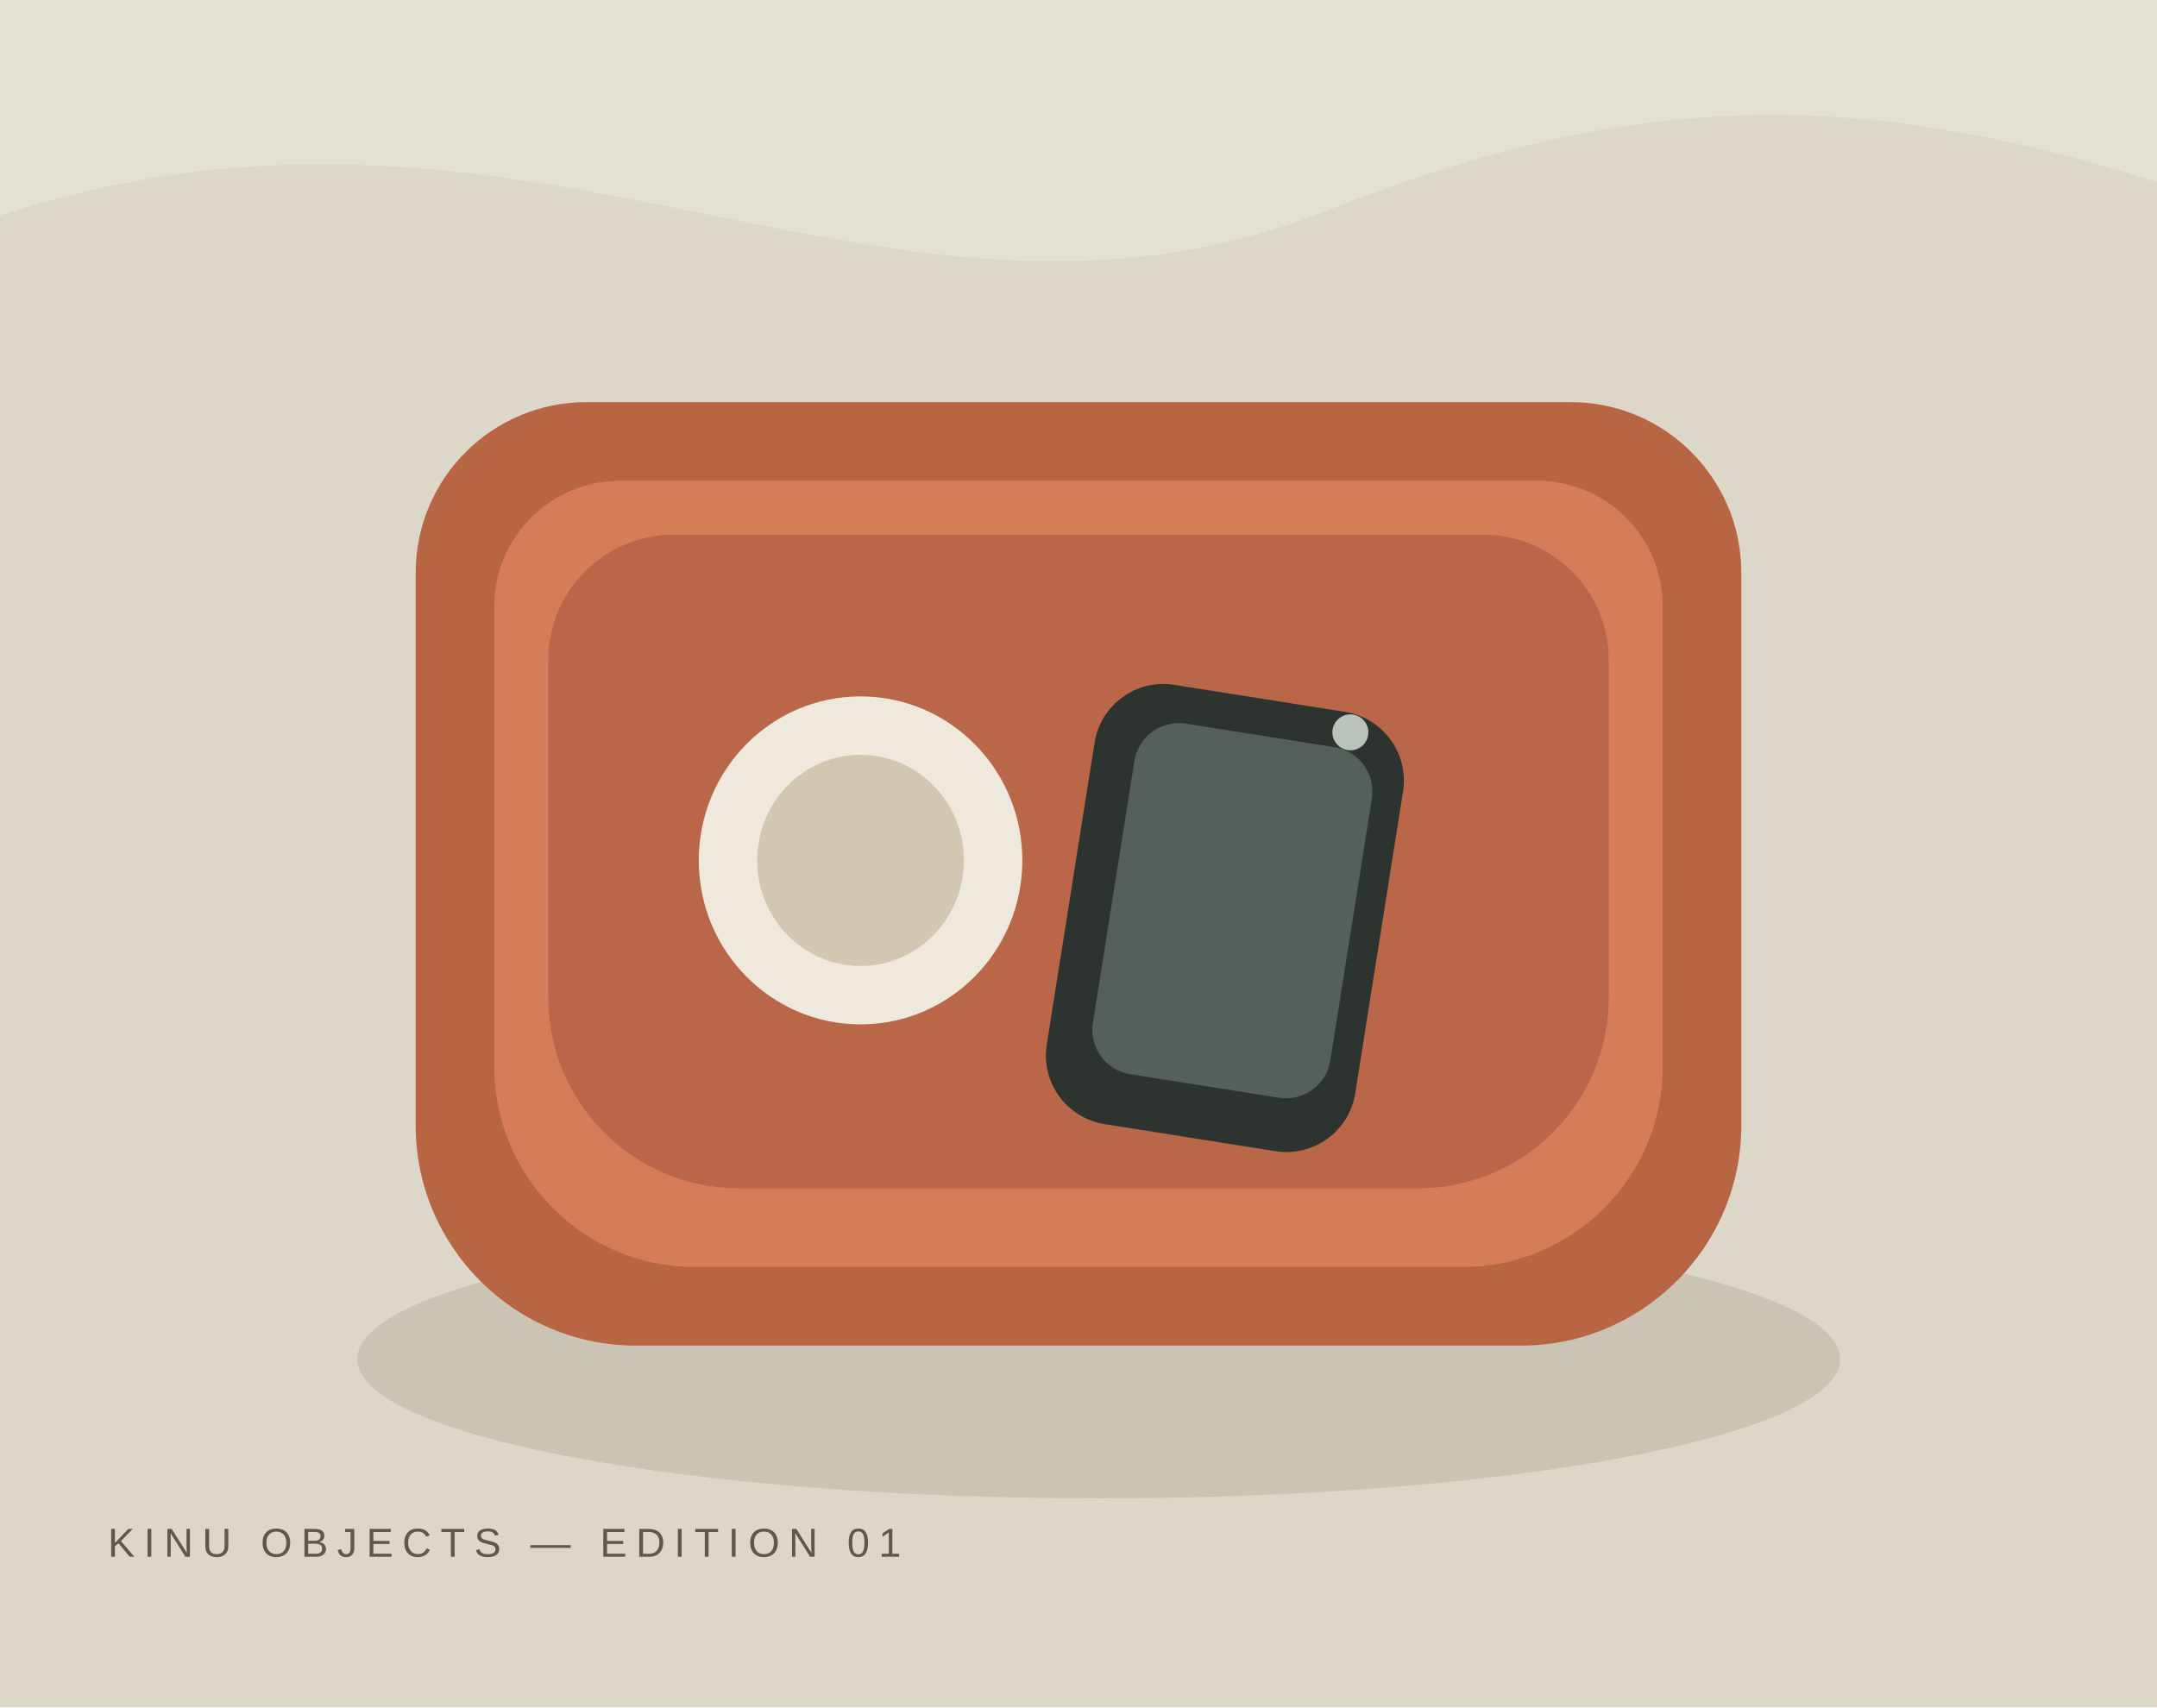
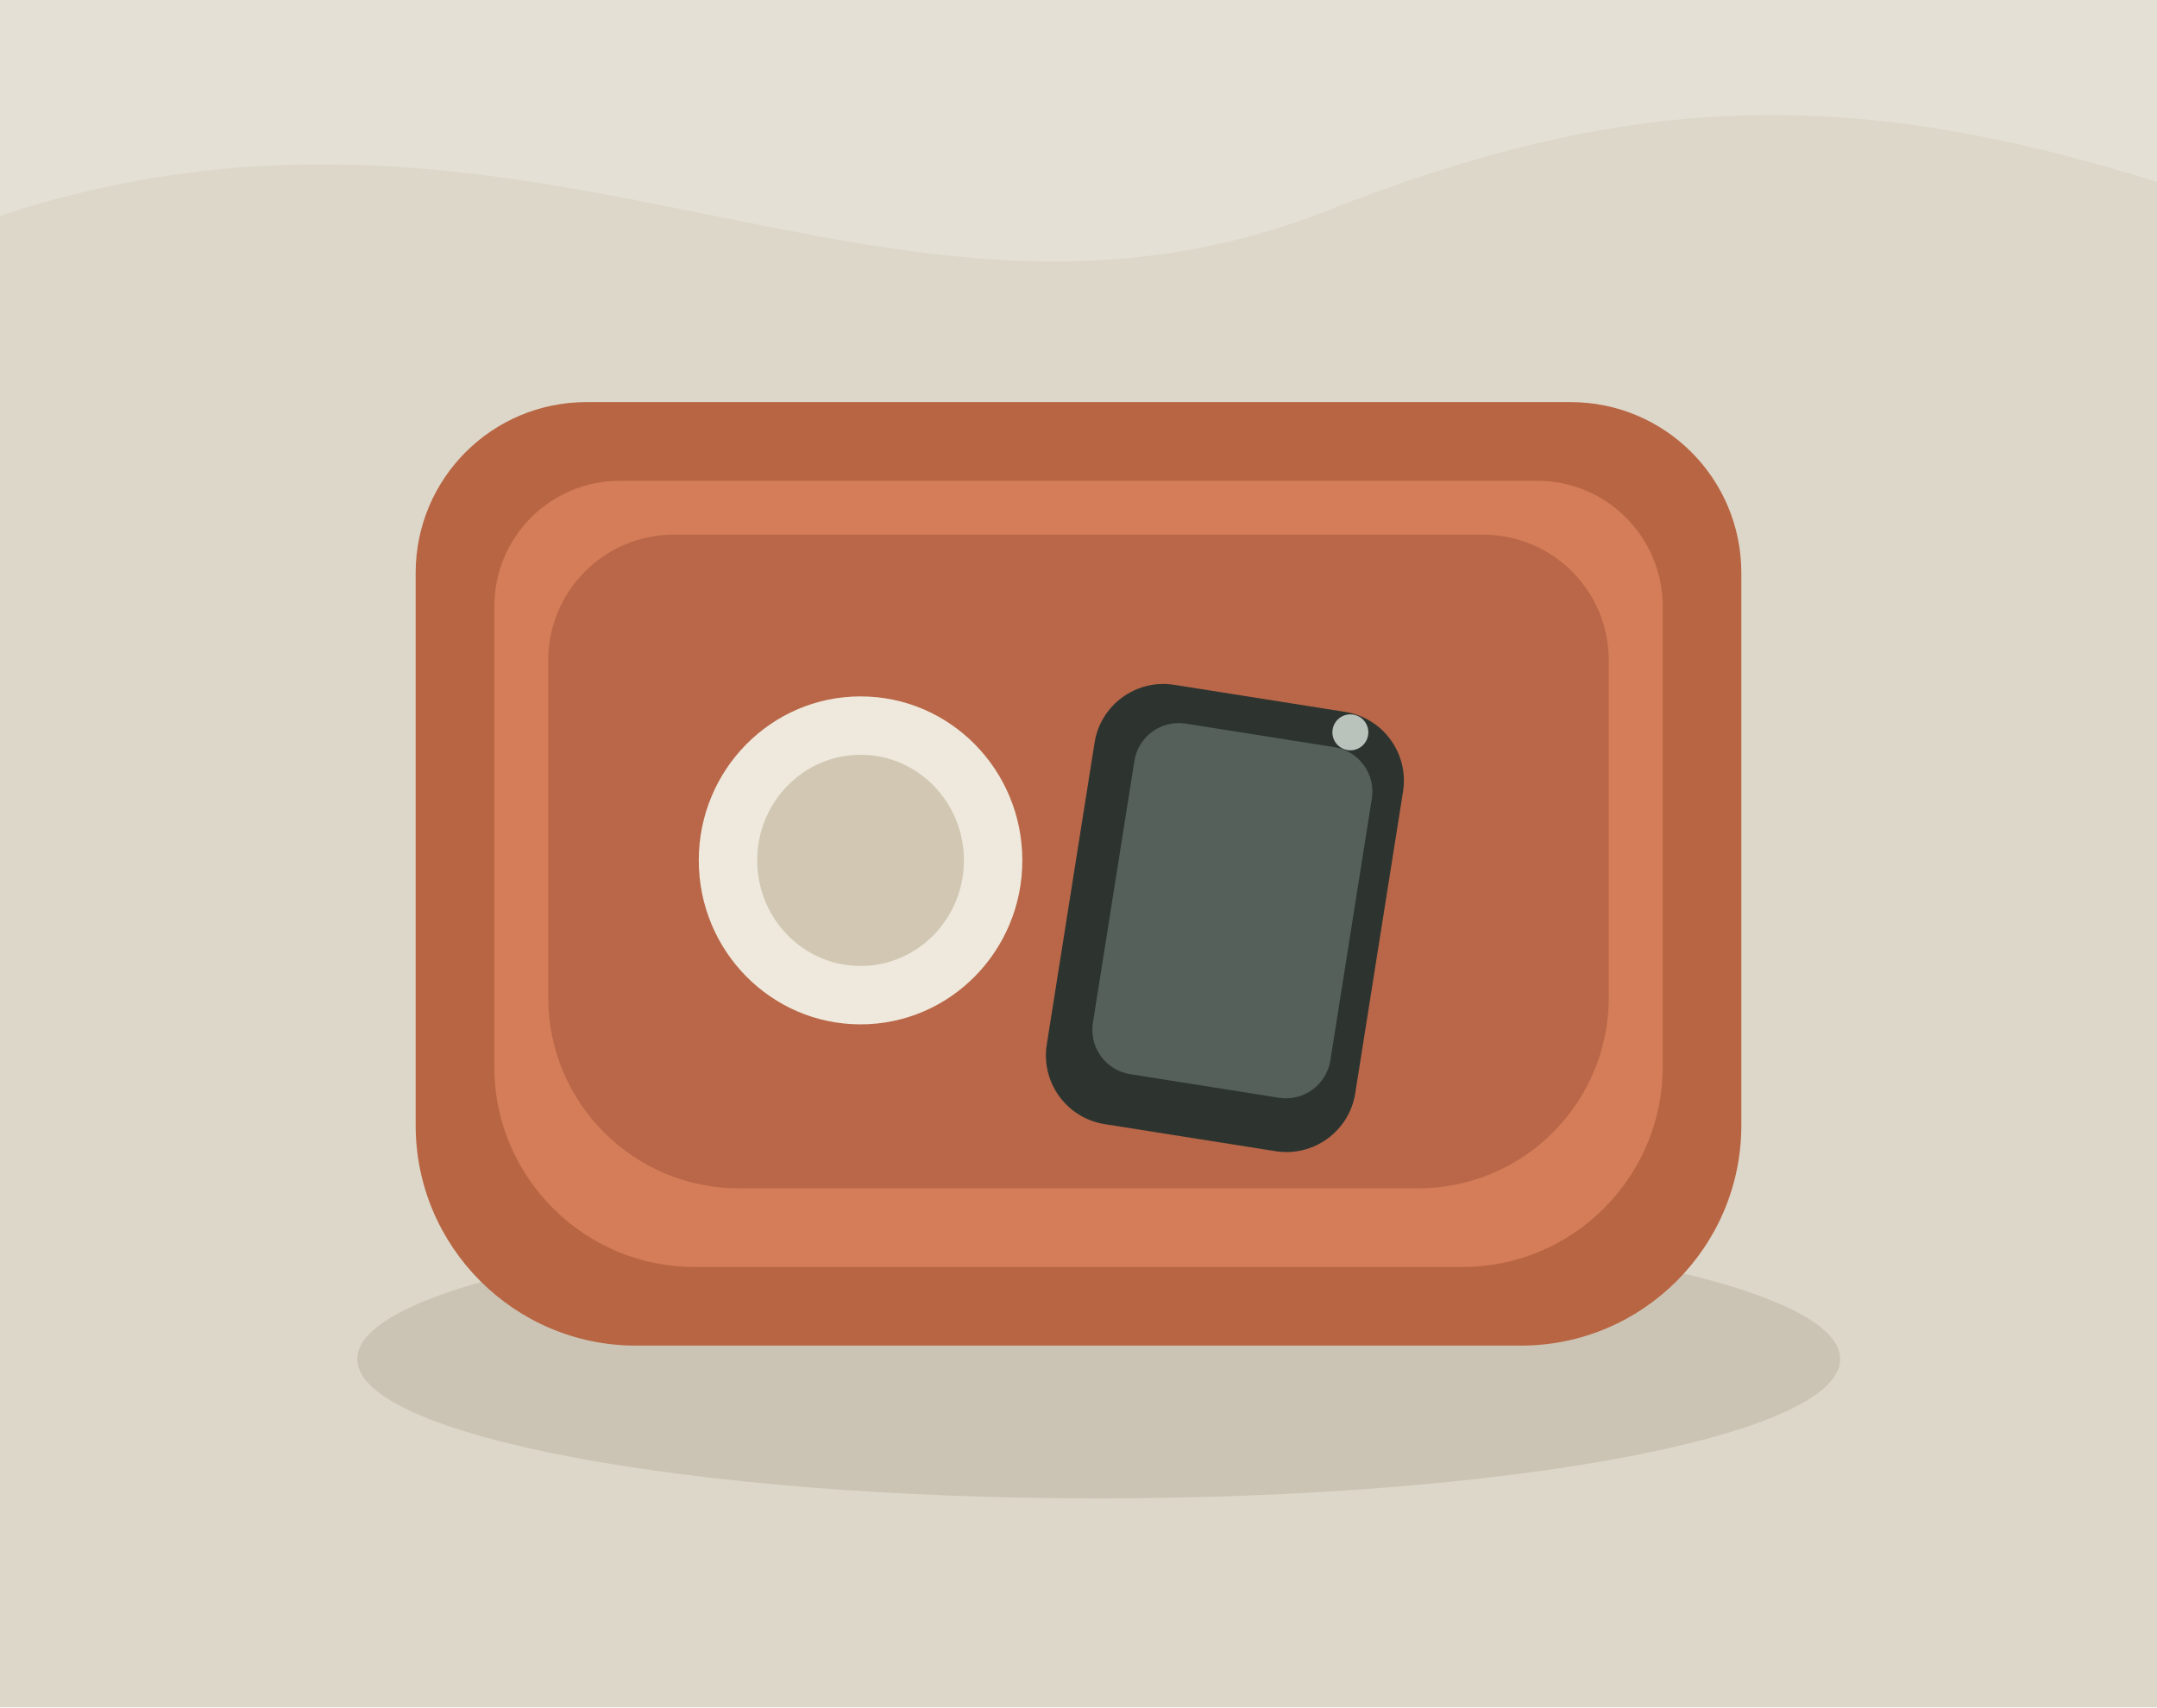
<svg xmlns="http://www.w3.org/2000/svg" width="960" height="760" viewBox="0 0 960 760" fill="none">
  <rect width="960" height="760" fill="#DDD7C9" />
  <ellipse cx="489" cy="605" rx="330" ry="62" fill="#AAA18D" fill-opacity=".35" />
  <path d="M185 255C185 213 219 179 261 179H699C741 179 775 213 775 255V501C775 555 731 599 677 599H283C229 599 185 555 185 501V255Z" fill="#B86543" />
  <path d="M220 270C220 239 245 214 276 214H684C715 214 740 239 740 270V475C740 524 700 564 651 564H309C260 564 220 524 220 475V270Z" fill="#D47D58" />
  <path d="M244 294C244 263 269 238 300 238H660C691 238 716 263 716 294V444C716 491 678 529 631 529H329C282 529 244 491 244 444V294Z" fill="#B96748" />
  <ellipse cx="383" cy="383" rx="72" ry="73" fill="#EEE9DC" />
  <ellipse cx="383" cy="383" rx="46" ry="47" fill="#D1C7B3" />
  <rect x="492" y="300" width="139" height="198" rx="31" transform="rotate(9 492 300)" fill="#2D3430" />
  <rect x="508" y="319" width="107" height="158" rx="20" transform="rotate(9 508 319)" fill="#55605A" />
  <circle cx="601" cy="326" r="8" fill="#B9C2BB" />
  <path d="M0 96C238 18 394 171 590 94C722 42 820 37 960 81V0H0V96Z" fill="#EFECE4" fill-opacity=".42" />
-   <text x="48" y="693" fill="#5F584C" font-family="Arial, sans-serif" font-size="18" letter-spacing="4">KINU OBJECTS — EDITION 01</text>
</svg>
